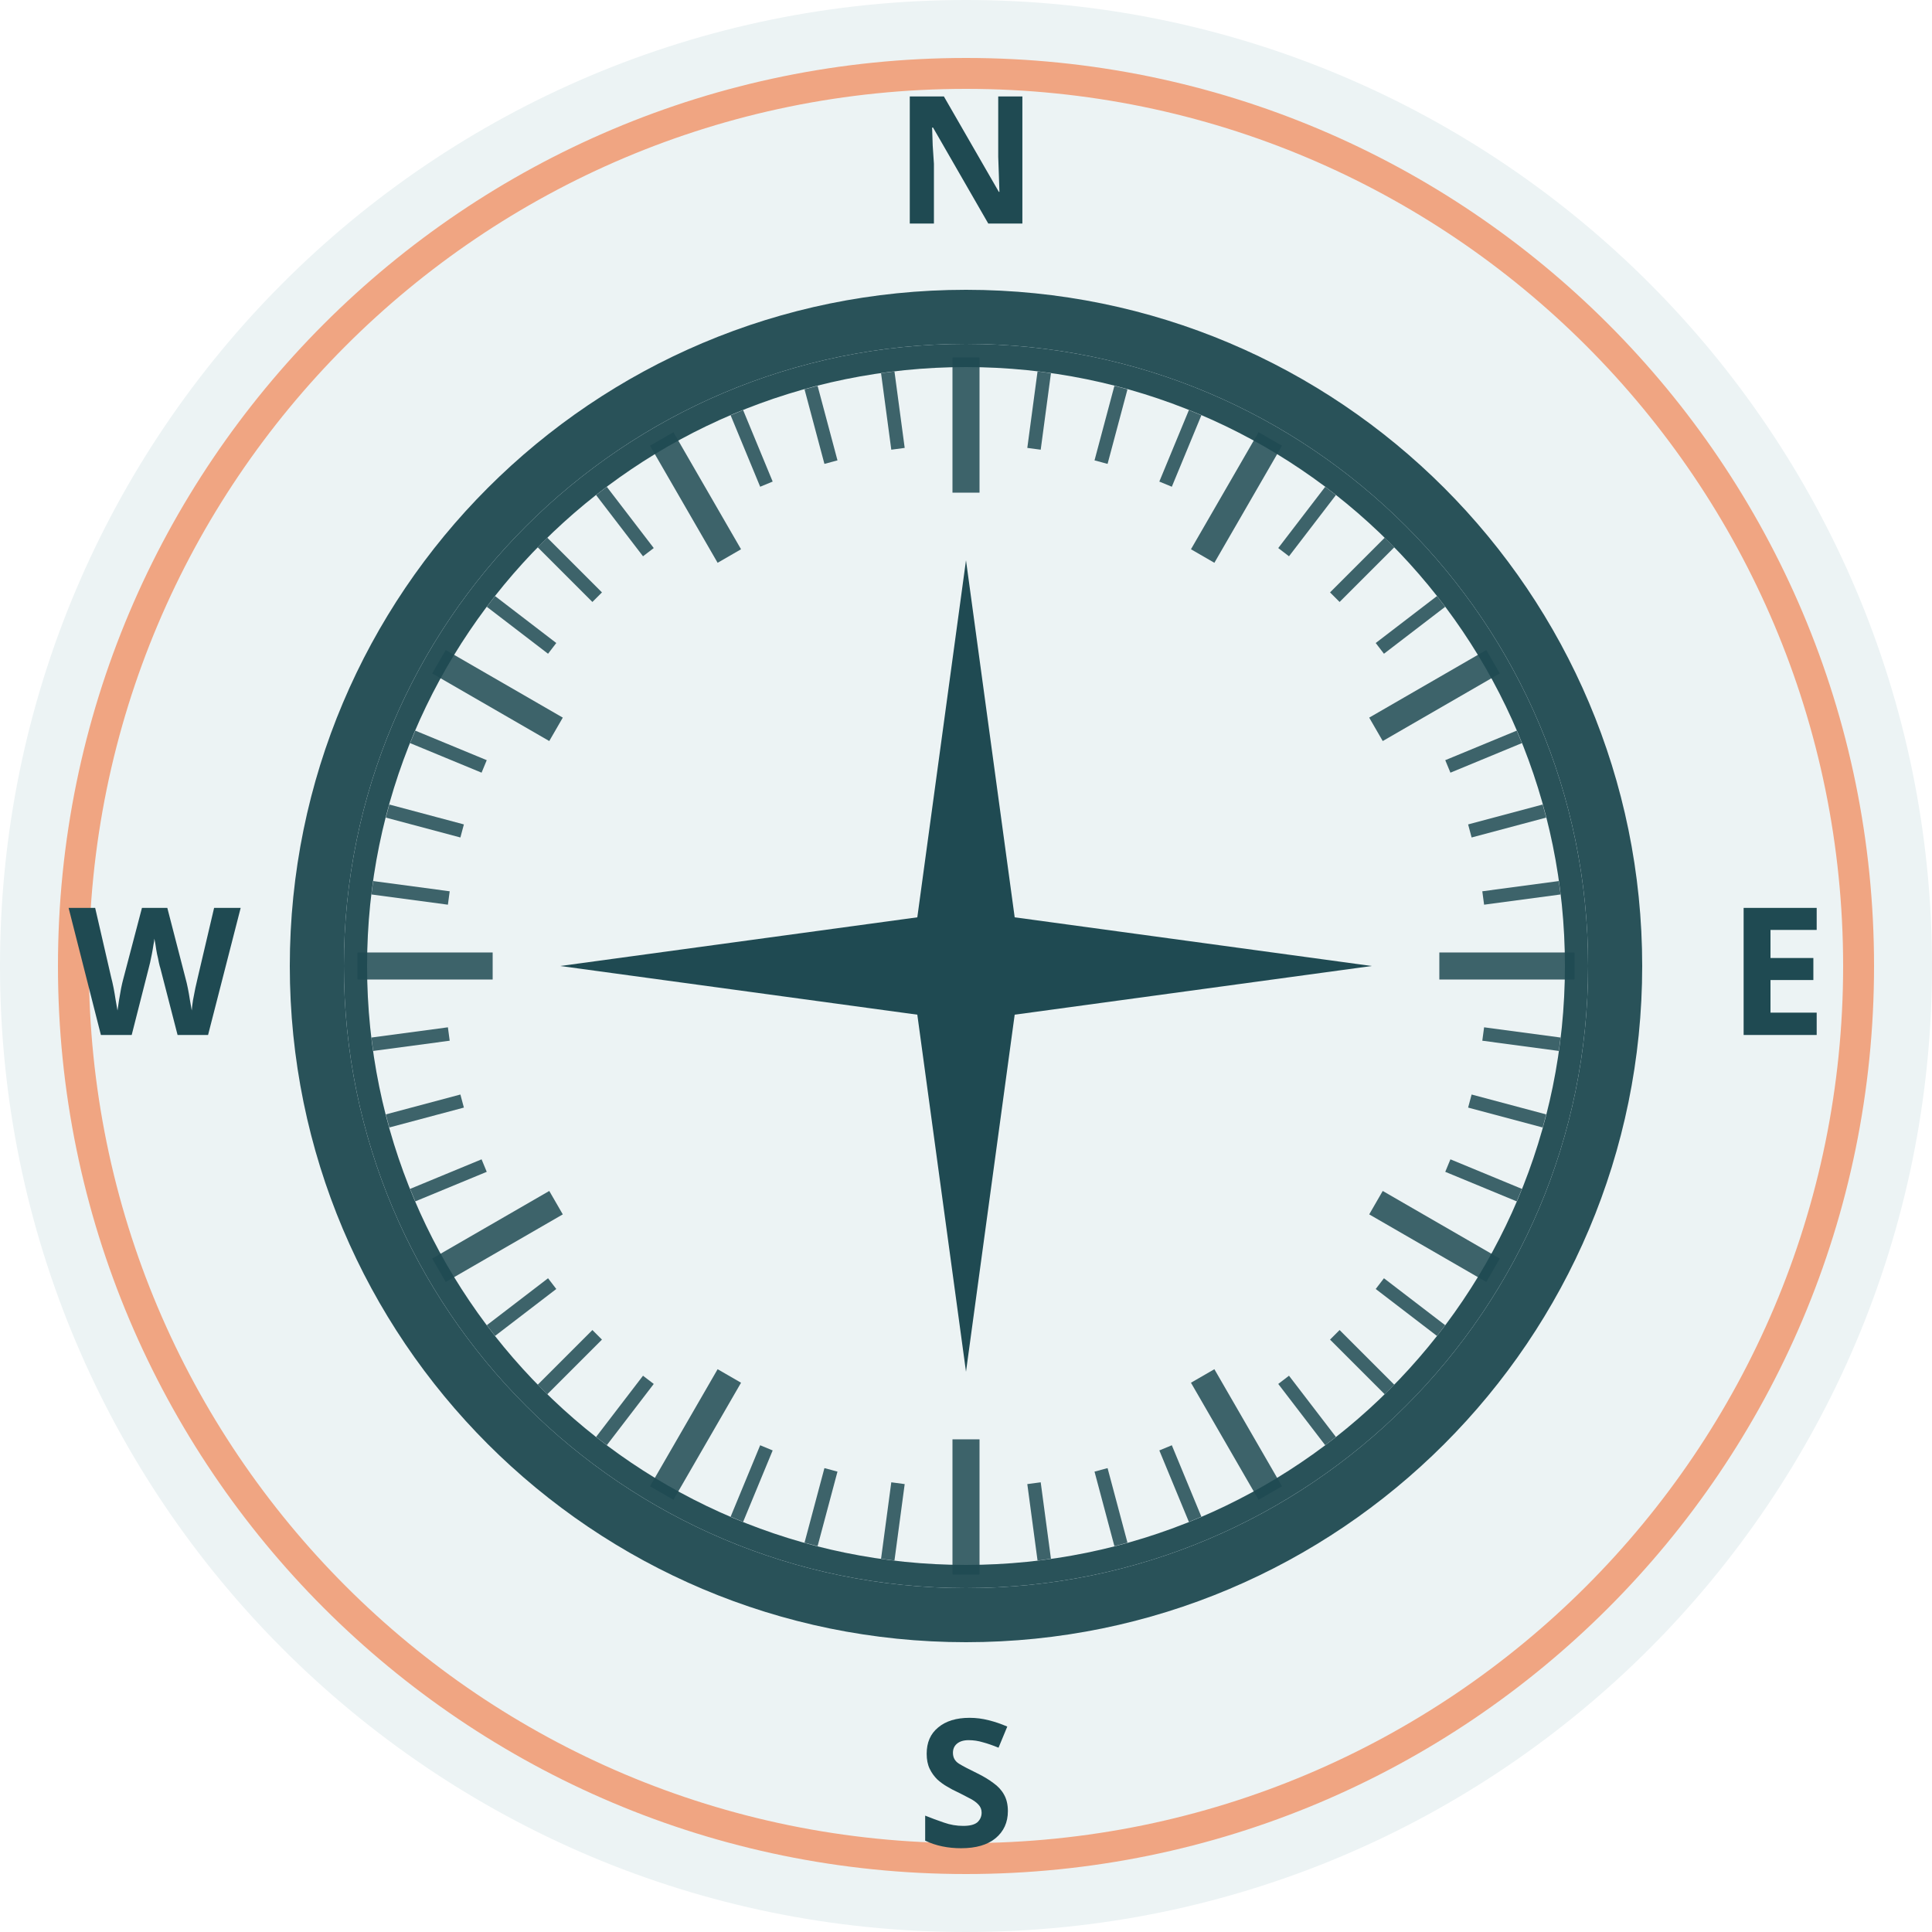
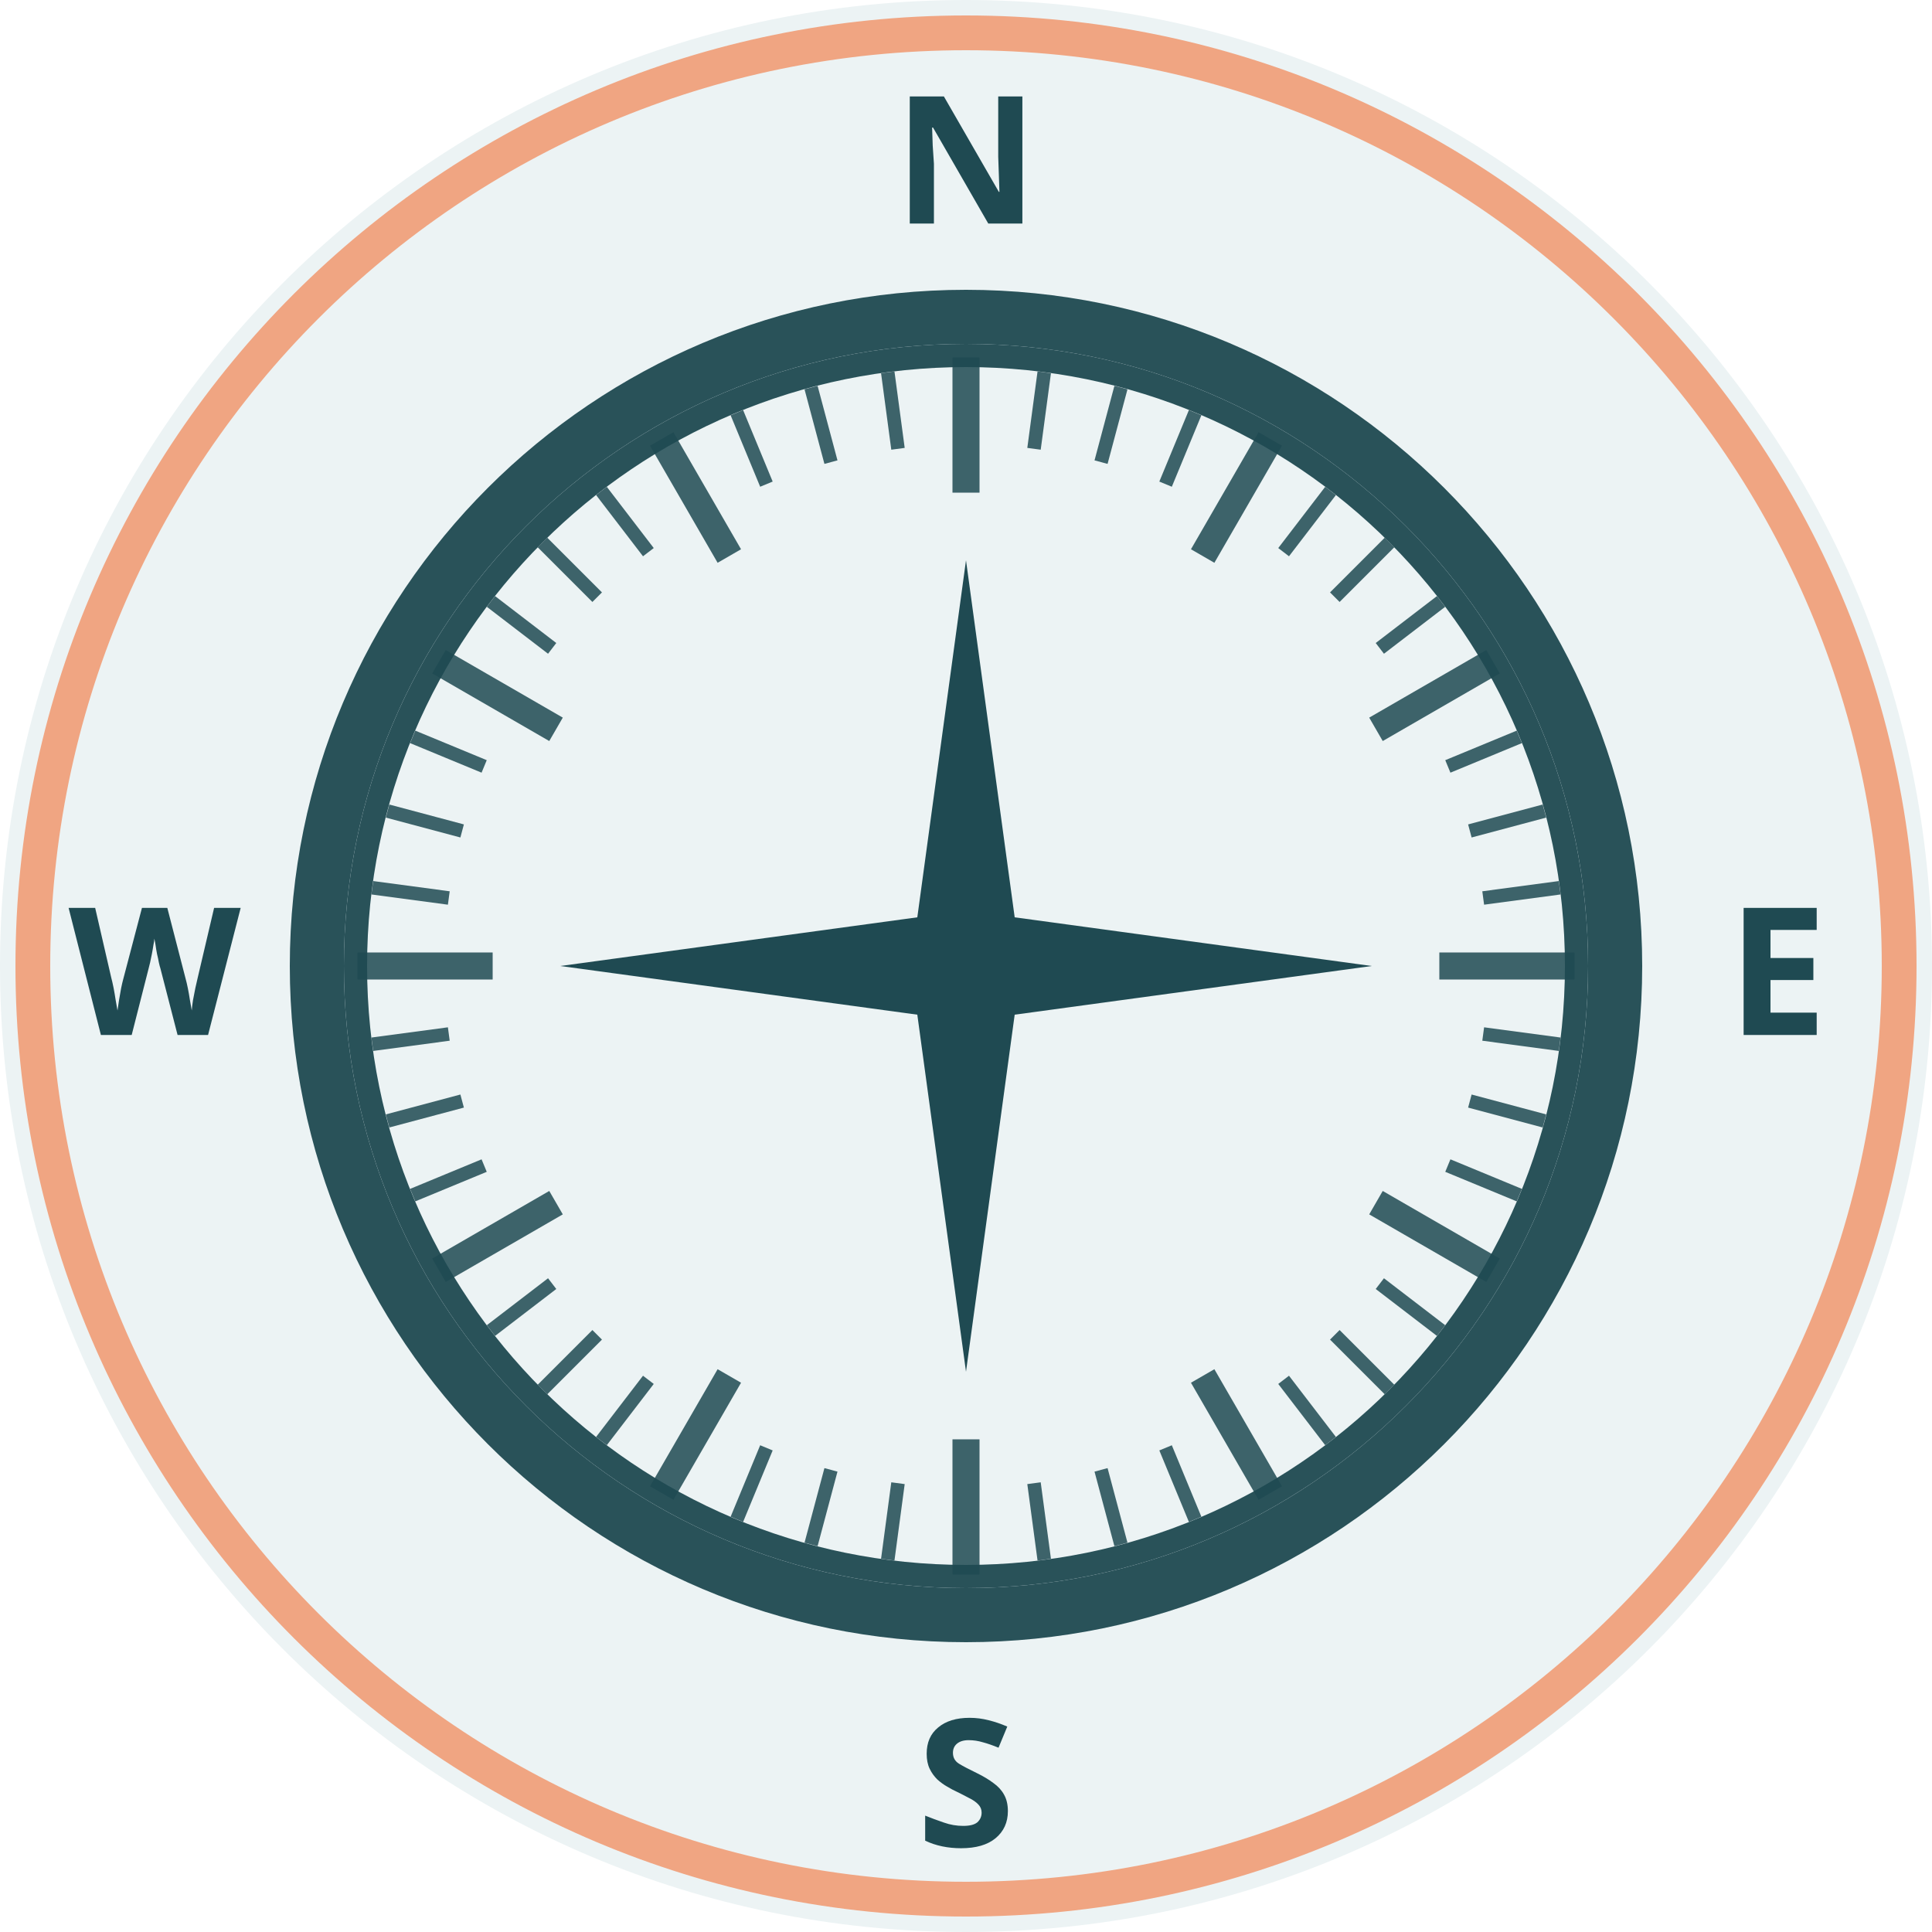
<svg xmlns="http://www.w3.org/2000/svg" viewBox="0 0 100 100" role="img" aria-label="Driftibo compass-star seal on dark">
  <circle cx="50" cy="50" r="50" fill="#ECF3F4" />
-   <circle cx="50" cy="50" r="46.2" fill="none" stroke="#F0A582" stroke-width="1.6" />
+   <circle cx="50" cy="50" r="48.3" fill="none" stroke="#F0A582" stroke-width="1.8" />
  <g stroke="#1F4A52" fill="none" opacity="0.95">
    <circle cx="50" cy="50" r="33.6" stroke-width="2.8" />
    <circle cx="50" cy="50" r="31.6" stroke-width="1.2" />
  </g>
  <g stroke="#1F4A52" stroke-linecap="butt" fill="none" opacity="0.85">
    <line x1="50" y1="23" x2="50" y2="19" stroke-width="0.7" />
    <line x1="53.52" y1="23.23" x2="54.05" y2="19.27" stroke-width="0.7" />
    <line x1="56.99" y1="23.92" x2="58.02" y2="20.06" stroke-width="0.7" />
    <line x1="60.33" y1="25.06" x2="61.86" y2="21.36" stroke-width="0.7" />
    <line x1="63.5" y1="26.62" x2="65.5" y2="23.15" stroke-width="0.7" />
    <line x1="66.44" y1="28.58" x2="68.87" y2="25.41" stroke-width="0.7" />
    <line x1="69.09" y1="30.91" x2="71.92" y2="28.08" stroke-width="0.7" />
    <line x1="71.42" y1="33.56" x2="74.59" y2="31.13" stroke-width="0.7" />
    <line x1="73.38" y1="36.5" x2="76.85" y2="34.5" stroke-width="0.7" />
    <line x1="74.94" y1="39.67" x2="78.64" y2="38.14" stroke-width="0.7" />
    <line x1="76.08" y1="43.01" x2="79.94" y2="41.98" stroke-width="0.7" />
    <line x1="76.77" y1="46.48" x2="80.73" y2="45.95" stroke-width="0.7" />
    <line x1="77" y1="50" x2="81" y2="50" stroke-width="0.7" />
    <line x1="76.77" y1="53.52" x2="80.73" y2="54.05" stroke-width="0.7" />
    <line x1="76.08" y1="56.99" x2="79.94" y2="58.02" stroke-width="0.7" />
    <line x1="74.94" y1="60.33" x2="78.64" y2="61.86" stroke-width="0.7" />
    <line x1="73.38" y1="63.5" x2="76.85" y2="65.5" stroke-width="0.7" />
    <line x1="71.42" y1="66.44" x2="74.59" y2="68.87" stroke-width="0.7" />
    <line x1="69.09" y1="69.09" x2="71.92" y2="71.92" stroke-width="0.7" />
    <line x1="66.44" y1="71.42" x2="68.87" y2="74.59" stroke-width="0.7" />
    <line x1="63.5" y1="73.38" x2="65.5" y2="76.85" stroke-width="0.7" />
    <line x1="60.33" y1="74.94" x2="61.86" y2="78.64" stroke-width="0.7" />
    <line x1="56.99" y1="76.08" x2="58.02" y2="79.94" stroke-width="0.7" />
    <line x1="53.52" y1="76.77" x2="54.05" y2="80.73" stroke-width="0.7" />
    <line x1="50" y1="77" x2="50" y2="81" stroke-width="0.7" />
    <line x1="46.48" y1="76.77" x2="45.95" y2="80.73" stroke-width="0.7" />
    <line x1="43.01" y1="76.08" x2="41.98" y2="79.94" stroke-width="0.7" />
    <line x1="39.67" y1="74.94" x2="38.14" y2="78.64" stroke-width="0.7" />
    <line x1="36.5" y1="73.38" x2="34.5" y2="76.85" stroke-width="0.7" />
    <line x1="33.56" y1="71.42" x2="31.13" y2="74.59" stroke-width="0.7" />
    <line x1="30.91" y1="69.09" x2="28.08" y2="71.92" stroke-width="0.7" />
    <line x1="28.58" y1="66.44" x2="25.41" y2="68.87" stroke-width="0.7" />
    <line x1="26.62" y1="63.5" x2="23.15" y2="65.5" stroke-width="0.7" />
    <line x1="25.06" y1="60.33" x2="21.36" y2="61.86" stroke-width="0.7" />
    <line x1="23.92" y1="56.99" x2="20.06" y2="58.02" stroke-width="0.7" />
    <line x1="23.23" y1="53.52" x2="19.27" y2="54.05" stroke-width="0.7" />
    <line x1="23" y1="50" x2="19" y2="50" stroke-width="0.7" />
    <line x1="23.23" y1="46.48" x2="19.27" y2="45.95" stroke-width="0.7" />
    <line x1="23.92" y1="43.01" x2="20.06" y2="41.98" stroke-width="0.7" />
    <line x1="25.06" y1="39.67" x2="21.36" y2="38.14" stroke-width="0.7" />
    <line x1="26.62" y1="36.5" x2="23.15" y2="34.5" stroke-width="0.7" />
    <line x1="28.58" y1="33.56" x2="25.41" y2="31.13" stroke-width="0.7" />
    <line x1="30.91" y1="30.91" x2="28.08" y2="28.08" stroke-width="0.7" />
    <line x1="33.56" y1="28.58" x2="31.13" y2="25.41" stroke-width="0.7" />
    <line x1="36.5" y1="26.62" x2="34.5" y2="23.15" stroke-width="0.7" />
    <line x1="39.67" y1="25.06" x2="38.14" y2="21.36" stroke-width="0.7" />
    <line x1="43.01" y1="23.92" x2="41.98" y2="20.06" stroke-width="0.7" />
    <line x1="46.48" y1="23.23" x2="45.95" y2="19.27" stroke-width="0.7" />
    <line x1="50" y1="25.5" x2="50" y2="18.5" stroke-width="1.4" />
    <line x1="62.25" y1="28.78" x2="65.75" y2="22.72" stroke-width="1.4" />
    <line x1="71.22" y1="37.75" x2="77.28" y2="34.25" stroke-width="1.4" />
    <line x1="74.5" y1="50" x2="81.5" y2="50" stroke-width="1.4" />
    <line x1="71.22" y1="62.25" x2="77.28" y2="65.75" stroke-width="1.4" />
    <line x1="62.25" y1="71.22" x2="65.75" y2="77.28" stroke-width="1.4" />
    <line x1="50" y1="74.5" x2="50" y2="81.5" stroke-width="1.4" />
    <line x1="37.75" y1="71.22" x2="34.25" y2="77.28" stroke-width="1.4" />
    <line x1="28.78" y1="62.25" x2="22.72" y2="65.75" stroke-width="1.4" />
    <line x1="25.5" y1="50" x2="18.5" y2="50" stroke-width="1.4" />
    <line x1="28.78" y1="37.75" x2="22.72" y2="34.25" stroke-width="1.4" />
    <line x1="37.75" y1="28.78" x2="34.25" y2="22.72" stroke-width="1.4" />
  </g>
  <polygon points="50,29 52.52,47.48 71,50 52.52,52.52 50,71 47.48,52.52 29,50 47.48,47.48" fill="#1F4A52" />
  <g font-family="'Plus Jakarta Sans', sans-serif" font-weight="700" font-size="9.2" fill="#1F4A52" text-anchor="middle" dominant-baseline="central">
    <text x="50" y="8">N</text>
    <text x="92" y="50">E</text>
    <text x="50" y="92">S</text>
    <text x="8" y="50">W</text>
  </g>
</svg>
